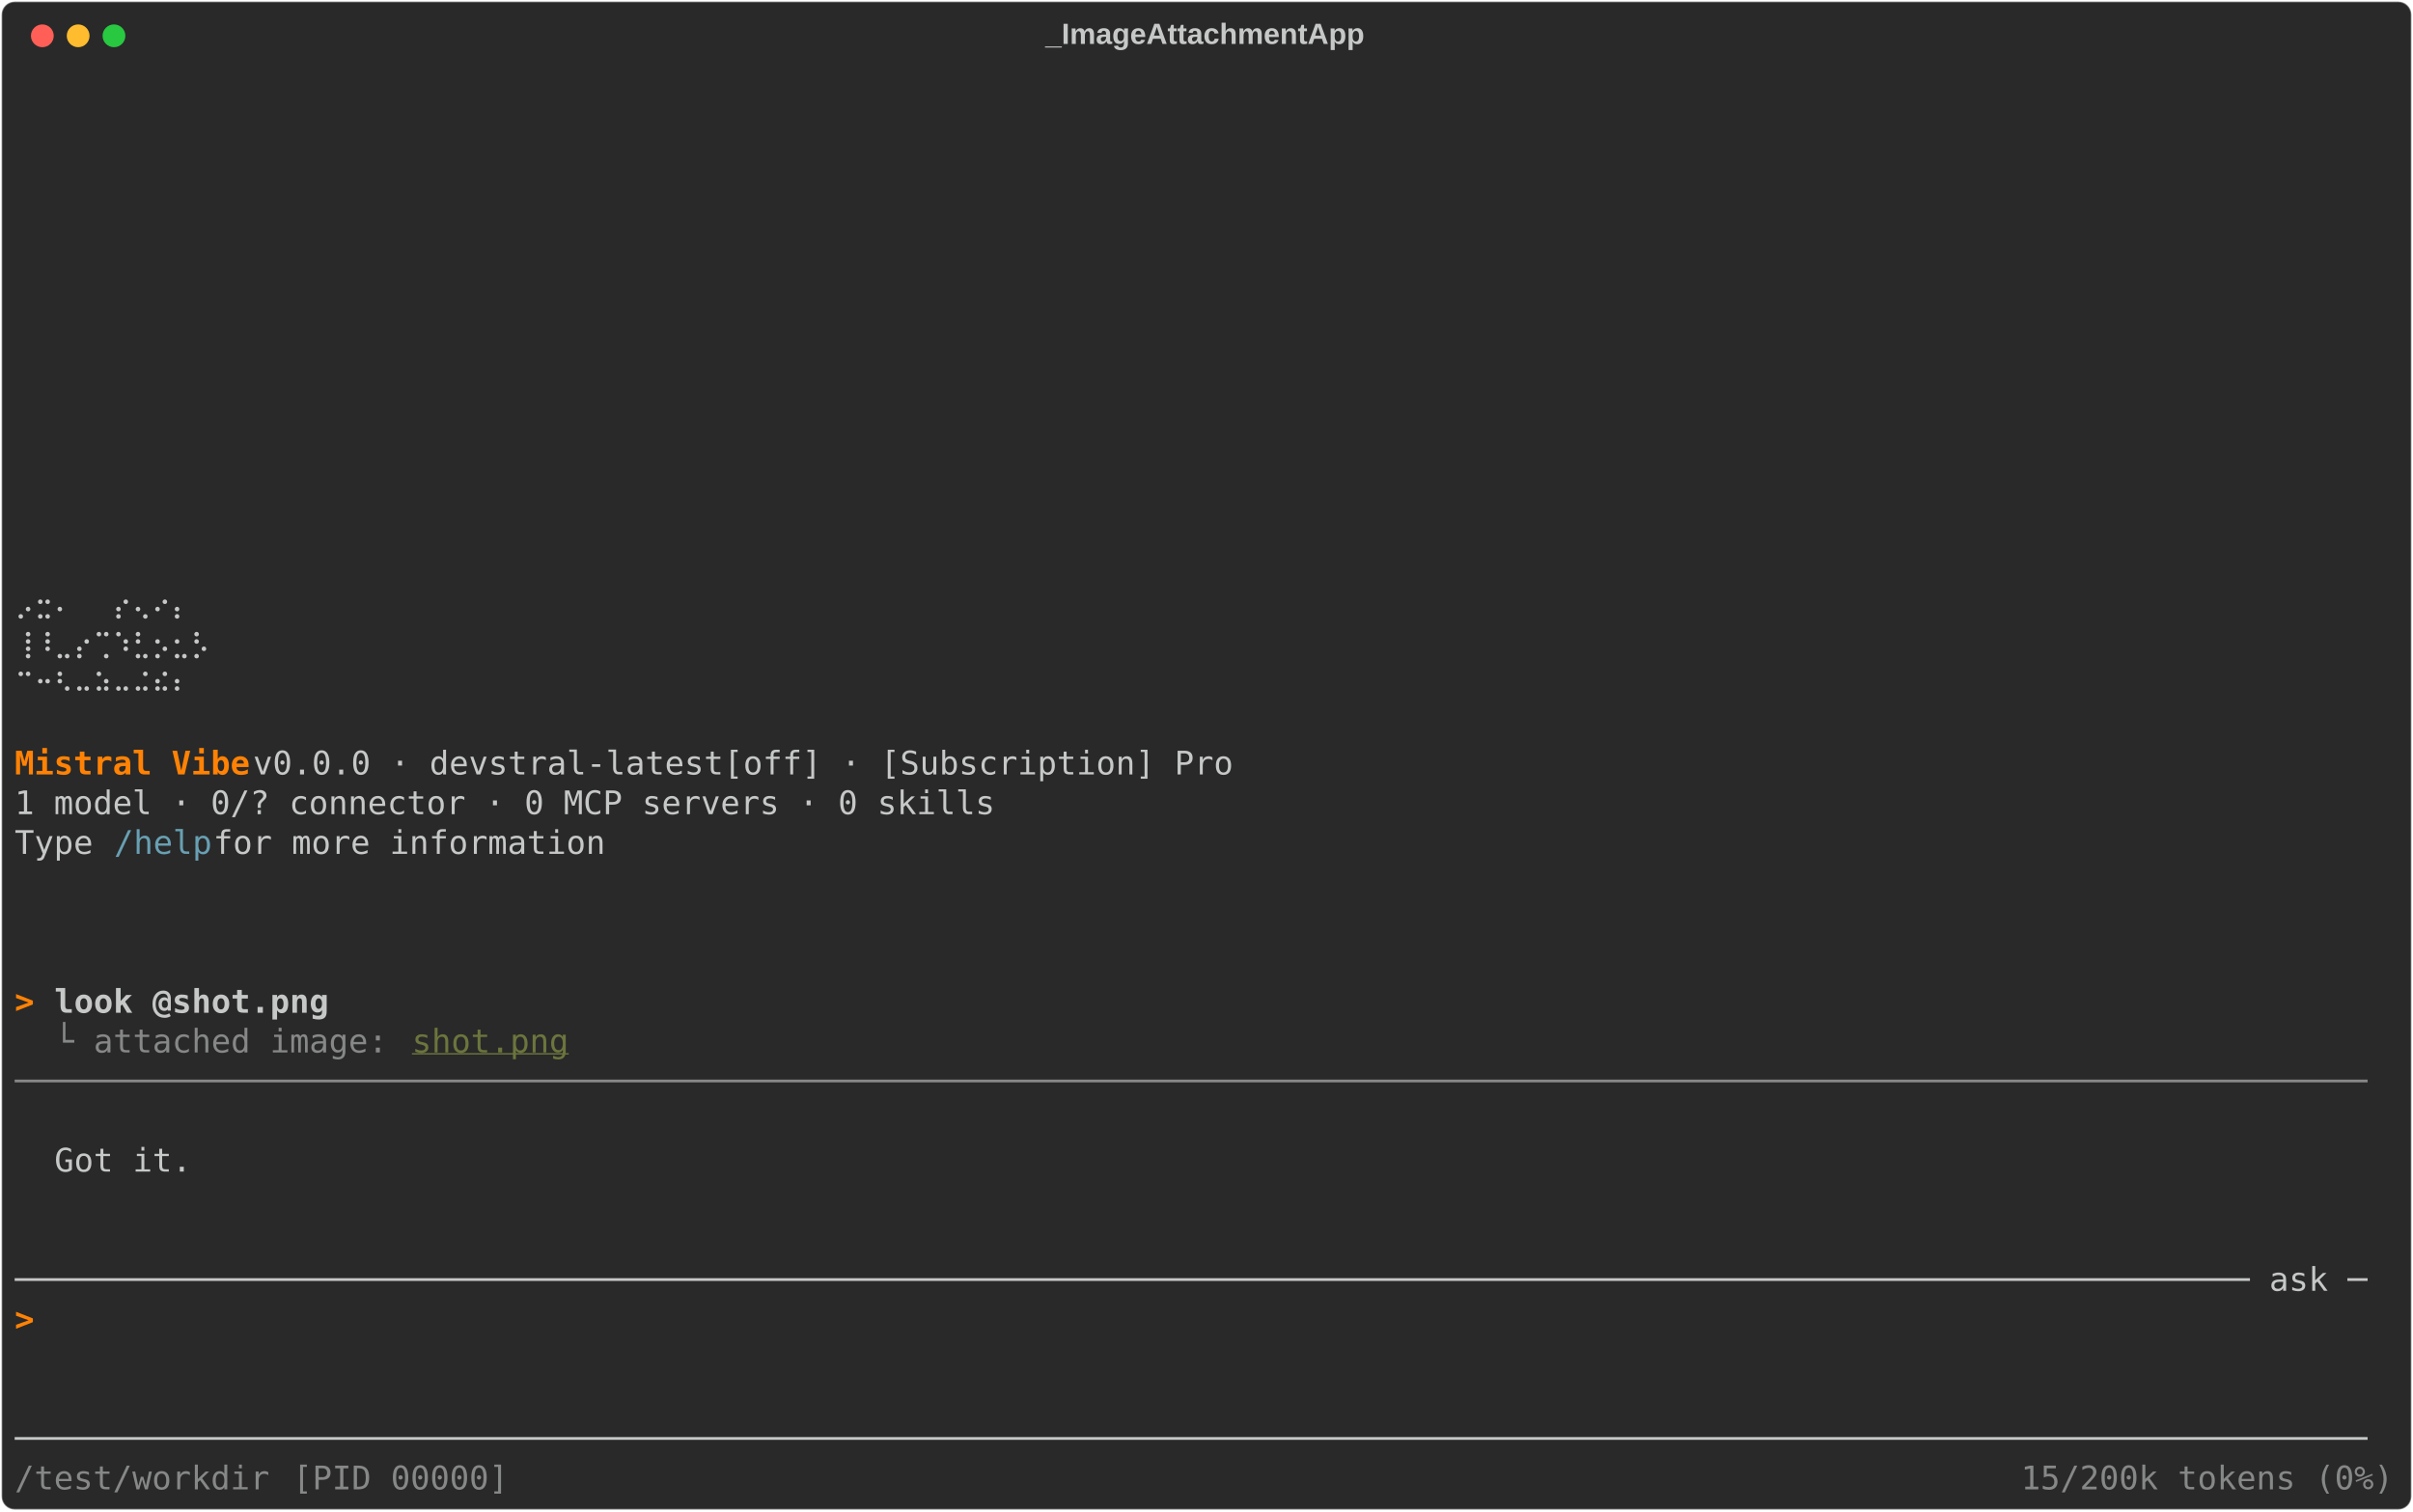
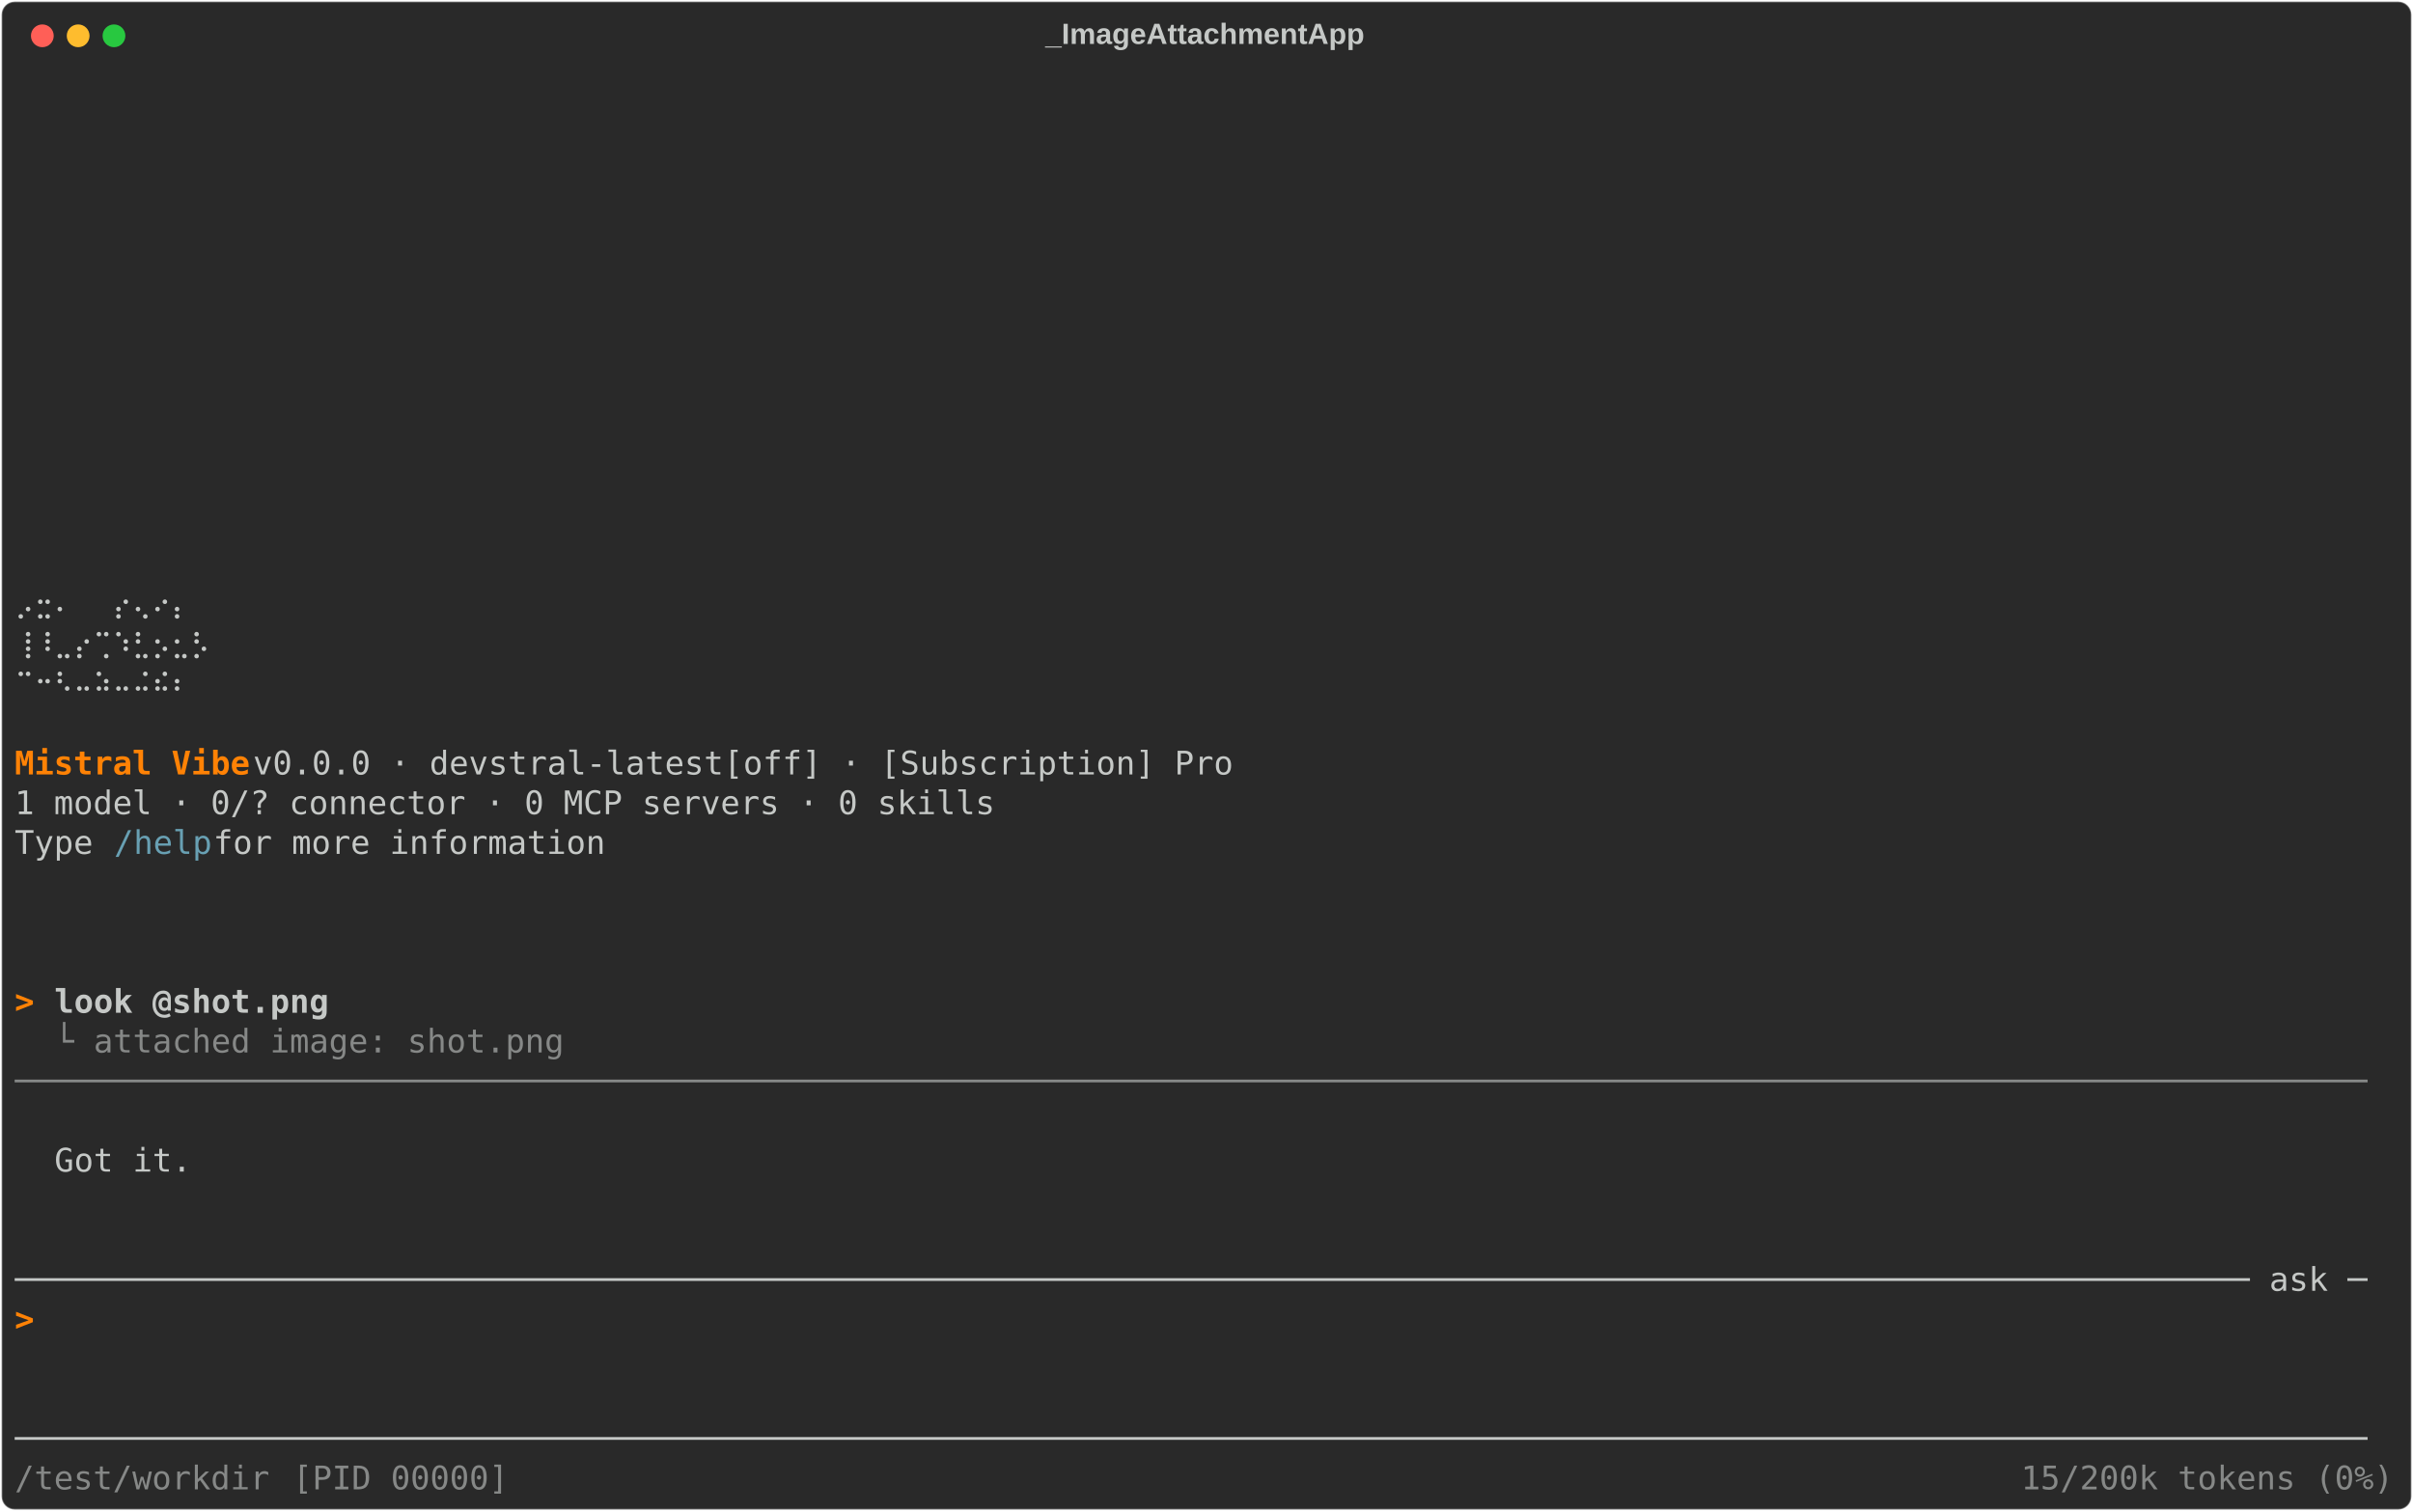
<svg xmlns="http://www.w3.org/2000/svg" class="rich-terminal" viewBox="0 0 1482 928.4">
  <style>

    @font-face {
        font-family: "Fira Code";
        src: local("FiraCode-Regular"),
                url("https://cdnjs.cloudflare.com/ajax/libs/firacode/6.2.0/woff2/FiraCode-Regular.woff2") format("woff2"),
                url("https://cdnjs.cloudflare.com/ajax/libs/firacode/6.2.0/woff/FiraCode-Regular.woff") format("woff");
        font-style: normal;
        font-weight: 400;
    }
    @font-face {
        font-family: "Fira Code";
        src: local("FiraCode-Bold"),
                url("https://cdnjs.cloudflare.com/ajax/libs/firacode/6.2.0/woff2/FiraCode-Bold.woff2") format("woff2"),
                url("https://cdnjs.cloudflare.com/ajax/libs/firacode/6.2.0/woff/FiraCode-Bold.woff") format("woff");
        font-style: bold;
        font-weight: 700;
    }

    .terminal-matrix {
        font-family: Fira Code, monospace;
        font-size: 20px;
        line-height: 24.4px;
        font-variant-east-asian: full-width;
    }

    .terminal-title {
        font-size: 18px;
        font-weight: bold;
        font-family: arial;
    }

    .terminal-r1 { fill: #c5c8c6 }
.terminal-r2 { fill: #ff8205;font-weight: bold }
.terminal-r3 { fill: #68a0b3 }
.terminal-r4 { fill: #c5c8c6;font-weight: bold }
.terminal-r5 { fill: #868887 }
- .terminal-r6 { fill: #6b753d;text-decoration: underline; }
    </style>
  <defs>
    <clipPath id="terminal-clip-terminal">
      <rect x="0" y="0" width="1463.0" height="877.4" />
    </clipPath>
    <clipPath id="terminal-line-0">
      <rect x="0" y="1.5" width="1464" height="24.65" />
    </clipPath>
    <clipPath id="terminal-line-1">
      <rect x="0" y="25.9" width="1464" height="24.65" />
    </clipPath>
    <clipPath id="terminal-line-2">
      <rect x="0" y="50.3" width="1464" height="24.65" />
    </clipPath>
    <clipPath id="terminal-line-3">
      <rect x="0" y="74.7" width="1464" height="24.65" />
    </clipPath>
    <clipPath id="terminal-line-4">
      <rect x="0" y="99.1" width="1464" height="24.65" />
    </clipPath>
    <clipPath id="terminal-line-5">
      <rect x="0" y="123.5" width="1464" height="24.65" />
    </clipPath>
    <clipPath id="terminal-line-6">
      <rect x="0" y="147.9" width="1464" height="24.65" />
    </clipPath>
    <clipPath id="terminal-line-7">
      <rect x="0" y="172.3" width="1464" height="24.65" />
    </clipPath>
    <clipPath id="terminal-line-8">
      <rect x="0" y="196.7" width="1464" height="24.65" />
    </clipPath>
    <clipPath id="terminal-line-9">
      <rect x="0" y="221.1" width="1464" height="24.65" />
    </clipPath>
    <clipPath id="terminal-line-10">
      <rect x="0" y="245.5" width="1464" height="24.65" />
    </clipPath>
    <clipPath id="terminal-line-11">
      <rect x="0" y="269.9" width="1464" height="24.65" />
    </clipPath>
    <clipPath id="terminal-line-12">
      <rect x="0" y="294.3" width="1464" height="24.65" />
    </clipPath>
    <clipPath id="terminal-line-13">
      <rect x="0" y="318.7" width="1464" height="24.65" />
    </clipPath>
    <clipPath id="terminal-line-14">
      <rect x="0" y="343.1" width="1464" height="24.65" />
    </clipPath>
    <clipPath id="terminal-line-15">
      <rect x="0" y="367.5" width="1464" height="24.65" />
    </clipPath>
    <clipPath id="terminal-line-16">
      <rect x="0" y="391.9" width="1464" height="24.65" />
    </clipPath>
    <clipPath id="terminal-line-17">
      <rect x="0" y="416.3" width="1464" height="24.65" />
    </clipPath>
    <clipPath id="terminal-line-18">
      <rect x="0" y="440.7" width="1464" height="24.65" />
    </clipPath>
    <clipPath id="terminal-line-19">
      <rect x="0" y="465.1" width="1464" height="24.65" />
    </clipPath>
    <clipPath id="terminal-line-20">
      <rect x="0" y="489.5" width="1464" height="24.65" />
    </clipPath>
    <clipPath id="terminal-line-21">
      <rect x="0" y="513.9" width="1464" height="24.65" />
    </clipPath>
    <clipPath id="terminal-line-22">
      <rect x="0" y="538.3" width="1464" height="24.65" />
    </clipPath>
    <clipPath id="terminal-line-23">
      <rect x="0" y="562.7" width="1464" height="24.65" />
    </clipPath>
    <clipPath id="terminal-line-24">
      <rect x="0" y="587.1" width="1464" height="24.65" />
    </clipPath>
    <clipPath id="terminal-line-25">
      <rect x="0" y="611.5" width="1464" height="24.65" />
    </clipPath>
    <clipPath id="terminal-line-26">
      <rect x="0" y="635.9" width="1464" height="24.65" />
    </clipPath>
    <clipPath id="terminal-line-27">
      <rect x="0" y="660.3" width="1464" height="24.65" />
    </clipPath>
    <clipPath id="terminal-line-28">
      <rect x="0" y="684.7" width="1464" height="24.65" />
    </clipPath>
    <clipPath id="terminal-line-29">
      <rect x="0" y="709.1" width="1464" height="24.65" />
    </clipPath>
    <clipPath id="terminal-line-30">
      <rect x="0" y="733.5" width="1464" height="24.65" />
    </clipPath>
    <clipPath id="terminal-line-31">
      <rect x="0" y="757.9" width="1464" height="24.65" />
    </clipPath>
    <clipPath id="terminal-line-32">
      <rect x="0" y="782.3" width="1464" height="24.65" />
    </clipPath>
    <clipPath id="terminal-line-33">
      <rect x="0" y="806.7" width="1464" height="24.65" />
    </clipPath>
    <clipPath id="terminal-line-34">
      <rect x="0" y="831.1" width="1464" height="24.65" />
    </clipPath>
  </defs>
  <rect fill="#292929" stroke="rgba(255,255,255,0.35)" stroke-width="1" x="1" y="1" width="1480" height="926.4" rx="8" />
  <text class="terminal-title" fill="#c5c8c6" text-anchor="middle" x="740" y="27">_ImageAttachmentApp</text>
  <g transform="translate(26,22)">
    <circle cx="0" cy="0" r="7" fill="#ff5f57" />
    <circle cx="22" cy="0" r="7" fill="#febc2e" />
    <circle cx="44" cy="0" r="7" fill="#28c840" />
  </g>
  <g transform="translate(9, 41)" clip-path="url(#terminal-clip-terminal)">
    <g class="terminal-matrix">
      <text class="terminal-r1" x="1464" y="20" textLength="12.2" clip-path="url(#terminal-line-0)">
</text>
      <text class="terminal-r1" x="1464" y="44.4" textLength="12.2" clip-path="url(#terminal-line-1)">
</text>
      <text class="terminal-r1" x="1464" y="68.8" textLength="12.2" clip-path="url(#terminal-line-2)">
</text>
      <text class="terminal-r1" x="1464" y="93.2" textLength="12.2" clip-path="url(#terminal-line-3)">
</text>
      <text class="terminal-r1" x="1464" y="117.6" textLength="12.2" clip-path="url(#terminal-line-4)">
</text>
      <text class="terminal-r1" x="1464" y="142" textLength="12.2" clip-path="url(#terminal-line-5)">
</text>
      <text class="terminal-r1" x="1464" y="166.4" textLength="12.2" clip-path="url(#terminal-line-6)">
</text>
      <text class="terminal-r1" x="1464" y="190.8" textLength="12.2" clip-path="url(#terminal-line-7)">
</text>
      <text class="terminal-r1" x="1464" y="215.2" textLength="12.2" clip-path="url(#terminal-line-8)">
</text>
      <text class="terminal-r1" x="1464" y="239.6" textLength="12.2" clip-path="url(#terminal-line-9)">
</text>
      <text class="terminal-r1" x="1464" y="264" textLength="12.2" clip-path="url(#terminal-line-10)">
</text>
      <text class="terminal-r1" x="1464" y="288.4" textLength="12.2" clip-path="url(#terminal-line-11)">
</text>
      <text class="terminal-r1" x="1464" y="312.8" textLength="12.2" clip-path="url(#terminal-line-12)">
</text>
      <text class="terminal-r1" x="0" y="337.2" textLength="134.2" clip-path="url(#terminal-line-13)">  ⡠⣒⠄  ⡔⢄⠔⡄</text>
      <text class="terminal-r1" x="1464" y="337.2" textLength="12.2" clip-path="url(#terminal-line-13)">
</text>
      <text class="terminal-r1" x="0" y="361.6" textLength="134.2" clip-path="url(#terminal-line-14)"> ⢸⠸⣀⡔⢉⠱⣃⡢⣂⡣</text>
      <text class="terminal-r1" x="1464" y="361.6" textLength="12.2" clip-path="url(#terminal-line-14)">
</text>
      <text class="terminal-r1" x="0" y="386" textLength="134.2" clip-path="url(#terminal-line-15)">  ⠉⠒⠣⠤⠵⠤⠬⠮⠆</text>
      <text class="terminal-r1" x="1464" y="386" textLength="12.2" clip-path="url(#terminal-line-15)">
</text>
      <text class="terminal-r1" x="1464" y="410.4" textLength="12.2" clip-path="url(#terminal-line-16)">
</text>
      <text class="terminal-r2" x="0" y="434.8" textLength="146.4" clip-path="url(#terminal-line-17)">Mistral Vibe</text>
      <text class="terminal-r1" x="146.4" y="434.8" textLength="622.2" clip-path="url(#terminal-line-17)"> v0.0.0 · devstral-latest[off] · [Subscription] Pro</text>
      <text class="terminal-r1" x="1464" y="434.8" textLength="12.2" clip-path="url(#terminal-line-17)">
</text>
      <text class="terminal-r1" x="0" y="459.2" textLength="610" clip-path="url(#terminal-line-18)">1 model · 0/? connector · 0 MCP servers · 0 skills</text>
      <text class="terminal-r1" x="1464" y="459.2" textLength="12.2" clip-path="url(#terminal-line-18)">
</text>
      <text class="terminal-r1" x="0" y="483.6" textLength="61" clip-path="url(#terminal-line-19)">Type </text>
      <text class="terminal-r3" x="61" y="483.6" textLength="61" clip-path="url(#terminal-line-19)">/help</text>
      <text class="terminal-r1" x="122" y="483.6" textLength="256.2" clip-path="url(#terminal-line-19)"> for more information</text>
      <text class="terminal-r1" x="1464" y="483.6" textLength="12.2" clip-path="url(#terminal-line-19)">
</text>
      <text class="terminal-r1" x="1464" y="508" textLength="12.2" clip-path="url(#terminal-line-20)">
</text>
      <text class="terminal-r1" x="1464" y="532.4" textLength="12.2" clip-path="url(#terminal-line-21)">
</text>
      <text class="terminal-r1" x="1464" y="556.8" textLength="12.2" clip-path="url(#terminal-line-22)">
</text>
      <text class="terminal-r2" x="0" y="581.2" textLength="24.4" clip-path="url(#terminal-line-23)">&gt; </text>
      <text class="terminal-r4" x="24.4" y="581.2" textLength="170.8" clip-path="url(#terminal-line-23)">look @shot.png</text>
      <text class="terminal-r1" x="1464" y="581.2" textLength="12.2" clip-path="url(#terminal-line-23)">
</text>
-       <text class="terminal-r5" x="24.4" y="605.6" textLength="219.6" clip-path="url(#terminal-line-24)">└ attached image: </text>
-       <text class="terminal-r6" x="244" y="605.6" textLength="97.6" clip-path="url(#terminal-line-24)">shot.png</text>
+       <text class="terminal-r5" x="24.4" y="605.6" textLength="317.2" clip-path="url(#terminal-line-24)">└ attached image: shot.png</text>
      <text class="terminal-r1" x="1464" y="605.6" textLength="12.2" clip-path="url(#terminal-line-24)">
</text>
      <text class="terminal-r5" x="0" y="630" textLength="1464" clip-path="url(#terminal-line-25)">────────────────────────────────────────────────────────────────────────────────────────────────────────────────────────</text>
      <text class="terminal-r1" x="1464" y="630" textLength="12.2" clip-path="url(#terminal-line-25)">
</text>
      <text class="terminal-r1" x="1464" y="654.4" textLength="12.2" clip-path="url(#terminal-line-26)">
</text>
      <text class="terminal-r1" x="24.4" y="678.8" textLength="85.4" clip-path="url(#terminal-line-27)">Got it.</text>
      <text class="terminal-r1" x="1464" y="678.8" textLength="12.2" clip-path="url(#terminal-line-27)">
</text>
      <text class="terminal-r1" x="1464" y="703.2" textLength="12.2" clip-path="url(#terminal-line-28)">
</text>
      <text class="terminal-r1" x="1464" y="727.6" textLength="12.2" clip-path="url(#terminal-line-29)">
</text>
      <text class="terminal-r1" x="0" y="752" textLength="1464" clip-path="url(#terminal-line-30)">────────────────────────────────────────────────────────────────────────────────────────────────────────────────── ask ─</text>
      <text class="terminal-r1" x="1464" y="752" textLength="12.2" clip-path="url(#terminal-line-30)">
</text>
      <text class="terminal-r2" x="0" y="776.4" textLength="12.2" clip-path="url(#terminal-line-31)">&gt;</text>
      <text class="terminal-r1" x="1464" y="776.4" textLength="12.2" clip-path="url(#terminal-line-31)">
</text>
      <text class="terminal-r1" x="1464" y="800.8" textLength="12.2" clip-path="url(#terminal-line-32)">
</text>
      <text class="terminal-r1" x="1464" y="825.2" textLength="12.2" clip-path="url(#terminal-line-33)">
</text>
      <text class="terminal-r1" x="0" y="849.6" textLength="1464" clip-path="url(#terminal-line-34)">────────────────────────────────────────────────────────────────────────────────────────────────────────────────────────</text>
      <text class="terminal-r1" x="1464" y="849.6" textLength="12.2" clip-path="url(#terminal-line-34)">
</text>
      <text class="terminal-r5" x="0" y="874" textLength="158.6" clip-path="url(#terminal-line-35)">/test/workdir</text>
      <text class="terminal-r5" x="170.8" y="874" textLength="134.2" clip-path="url(#terminal-line-35)">[PID 00000]</text>
      <text class="terminal-r5" x="1232.2" y="874" textLength="231.8" clip-path="url(#terminal-line-35)">15/200k tokens (0%)</text>
    </g>
  </g>
</svg>
